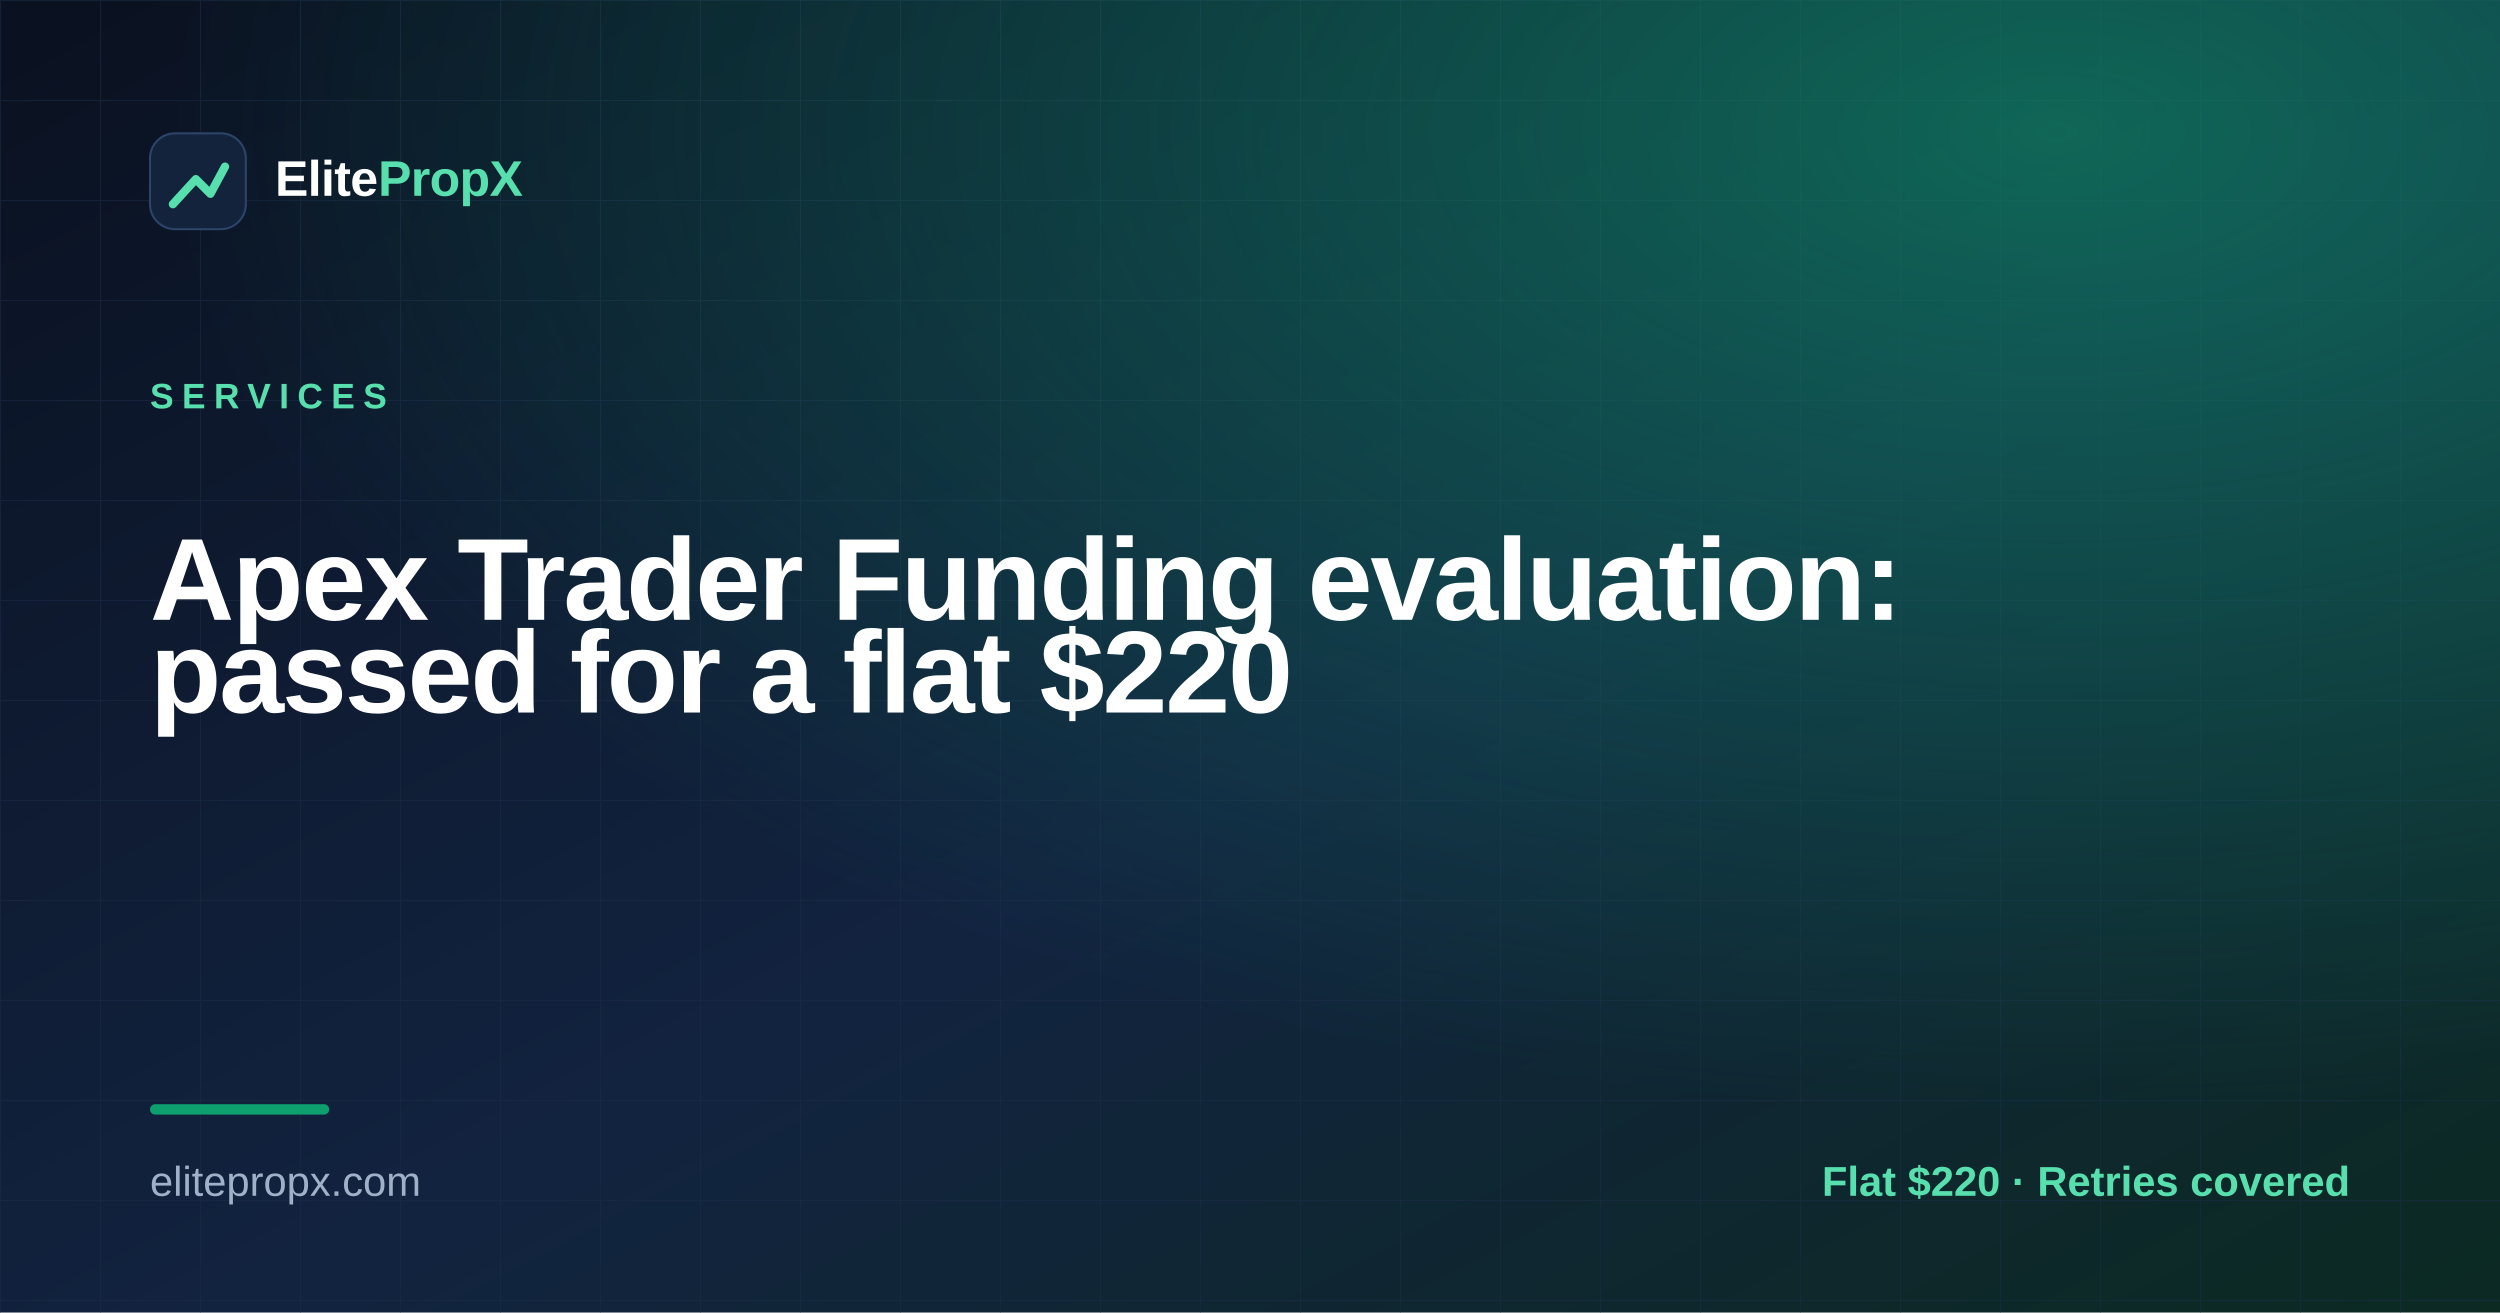
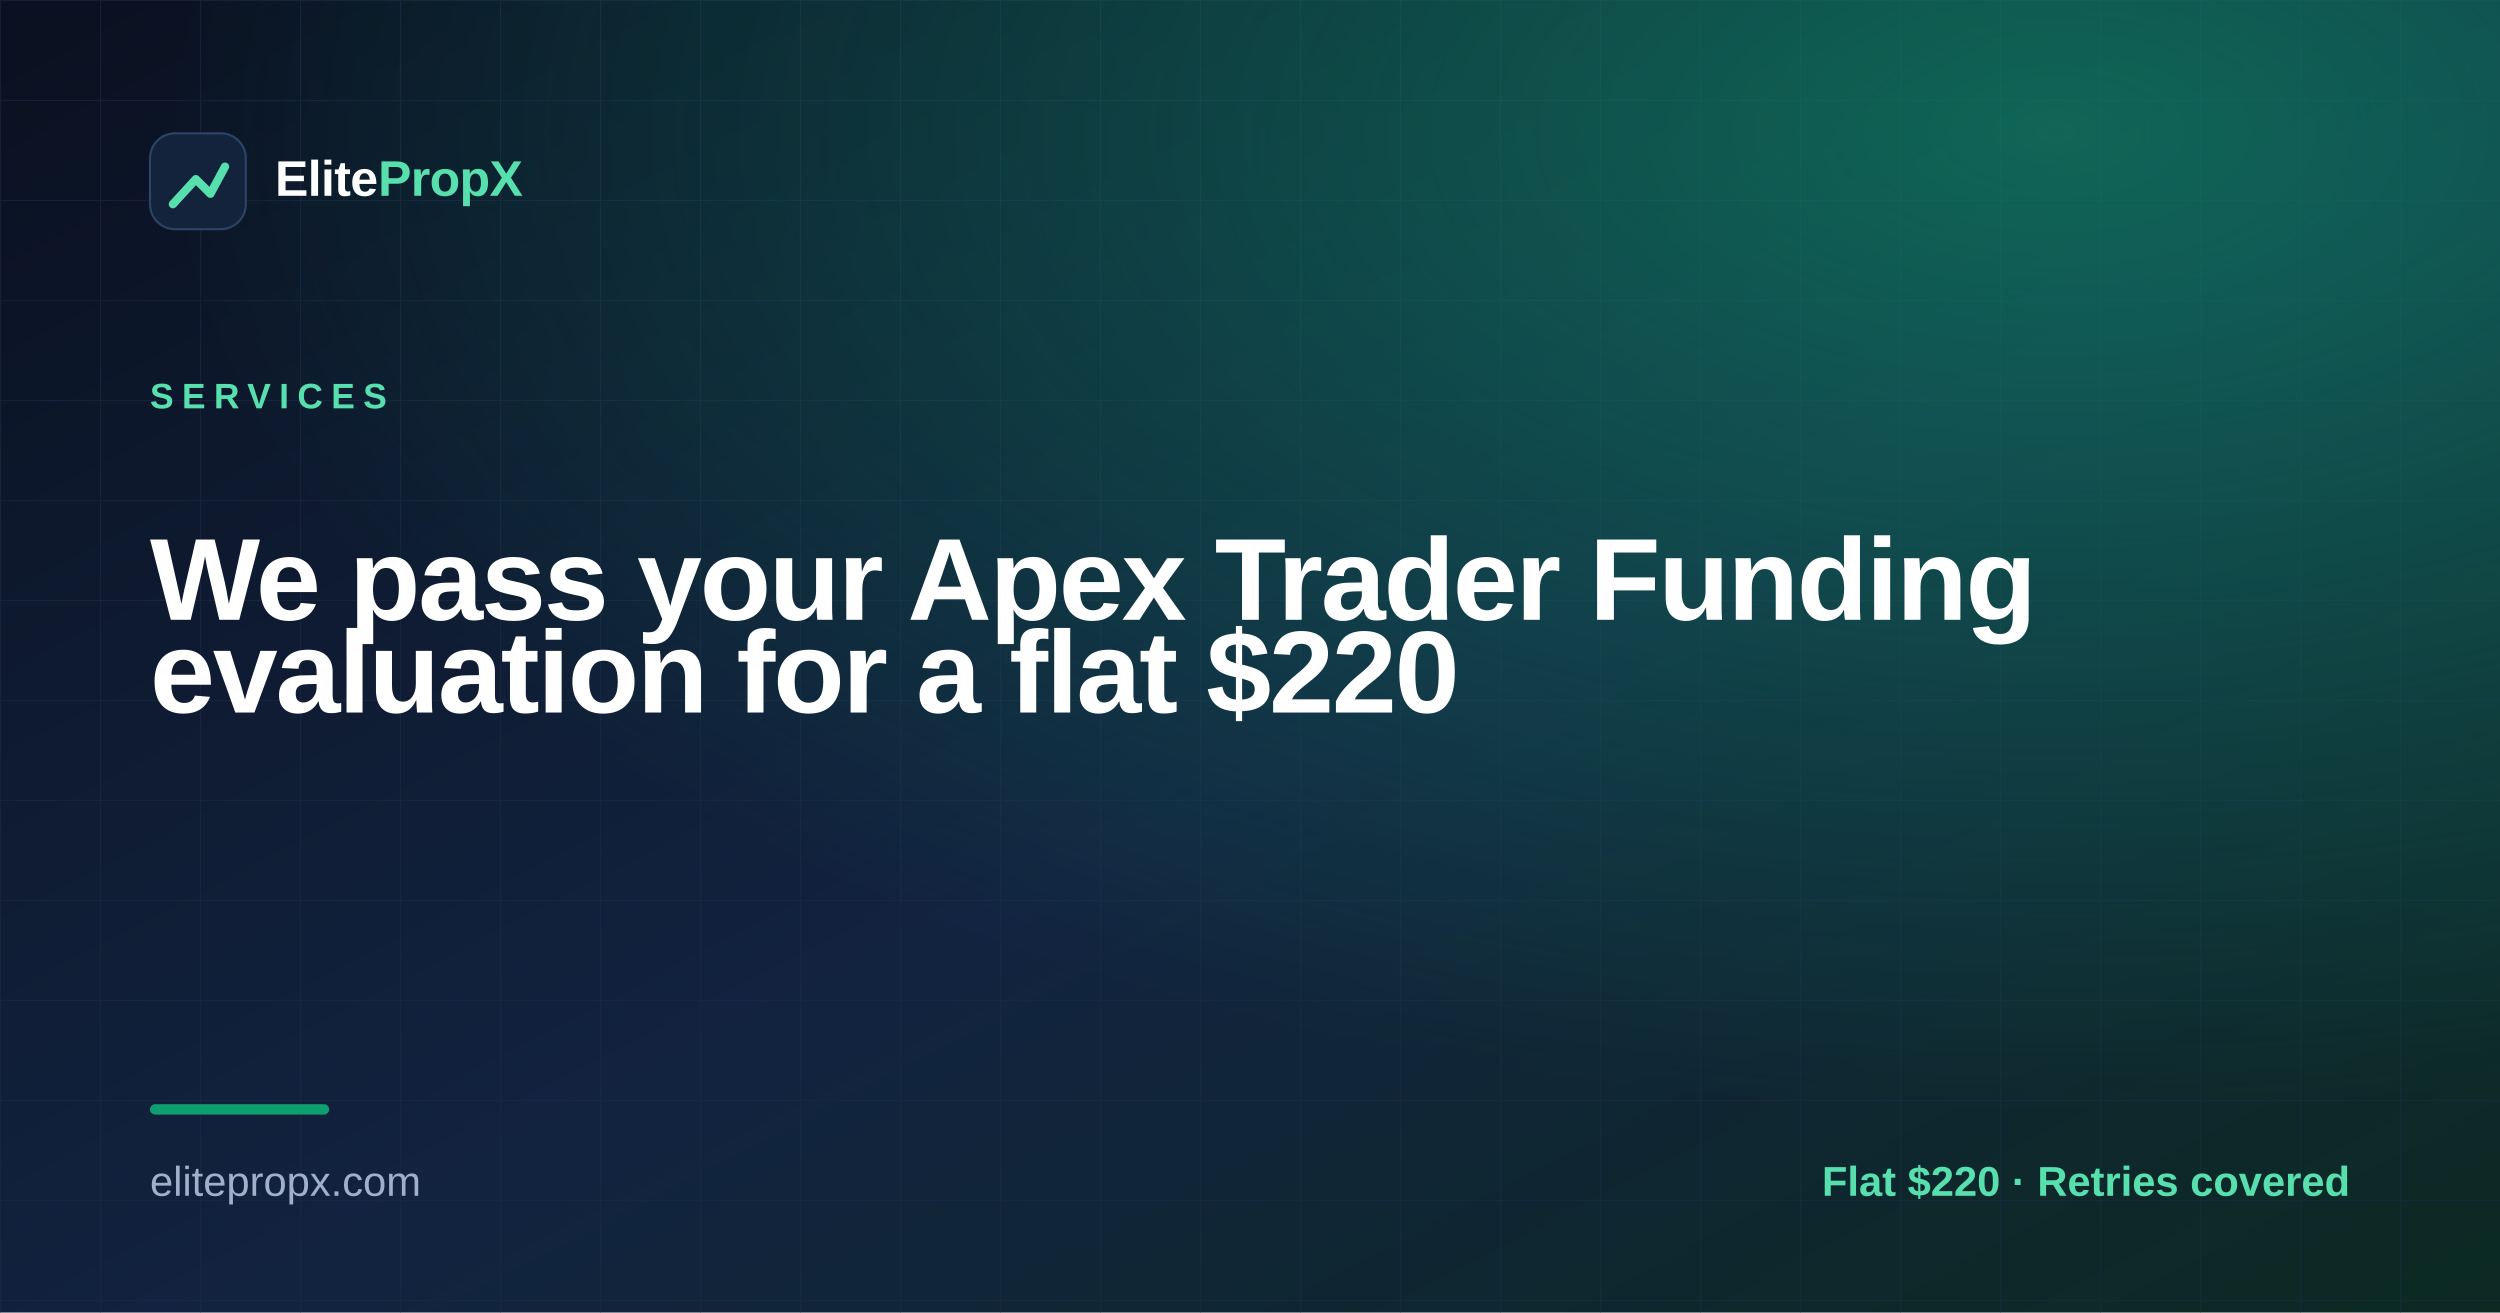
- <svg xmlns="http://www.w3.org/2000/svg" width="1200" height="630" viewBox="0 0 1200 630" role="img" aria-label="Apex Trader Funding evaluation: passed for a flat $220" font-family="Arial, Helvetica, 'Segoe UI', sans-serif">
+ <svg xmlns="http://www.w3.org/2000/svg" width="1200" height="630" viewBox="0 0 1200 630" role="img" aria-label="We pass your Apex Trader Funding evaluation for a flat $220" font-family="Arial, Helvetica, 'Segoe UI', sans-serif">
  <defs>
    <linearGradient id="bg" x1="0" y1="0" x2="1" y2="1">
      <stop offset="0" stop-color="#0a1120" />
      <stop offset="0.55" stop-color="#122340" />
      <stop offset="1" stop-color="#0c2a22" />
    </linearGradient>
    <radialGradient id="glow" cx="0.82" cy="0.1" r="0.75">
      <stop offset="0" stop-color="#0e9f6e" stop-opacity="0.55" />
      <stop offset="1" stop-color="#0e9f6e" stop-opacity="0" />
    </radialGradient>
    <pattern id="ogg" width="48" height="48" patternUnits="userSpaceOnUse">
      <path d="M 48 0 L 0 0 0 48" fill="none" stroke="#1b2c47" stroke-width="1" />
    </pattern>
  </defs>
  <rect width="1200" height="630" fill="url(#bg)" />
  <rect width="1200" height="630" fill="url(#ogg)" opacity="0.55" />
  <rect width="1200" height="630" fill="url(#glow)" />
  <g transform="translate(72,64)">
    <rect width="46" height="46" rx="12" fill="#13233c" stroke="#2b4467" />
    <path d="M11 34 L22 22 L29 29 L36 16" fill="none" stroke="#57e0ae" stroke-width="4" stroke-linecap="round" stroke-linejoin="round" />
  </g>
  <text x="132" y="94" font-family="Arial, Helvetica, 'Segoe UI', sans-serif" font-size="24" font-weight="800" fill="#ffffff" letter-spacing="-0.3">Elite<tspan fill="#57e0ae">PropX</tspan>
  </text>
  <text x="72" y="196" font-family="Arial, Helvetica, 'Segoe UI', sans-serif" font-size="17" font-weight="800" fill="#57e0ae" letter-spacing="4">SERVICES</text>
-   <text x="72" y="297.52" font-family="Arial, Helvetica, 'Segoe UI', sans-serif" font-size="56" font-weight="800" fill="#ffffff" letter-spacing="-1">Apex Trader Funding evaluation:</text>
-   <text x="72" y="342" font-family="Arial, Helvetica, 'Segoe UI', sans-serif" font-size="56" font-weight="800" fill="#ffffff" letter-spacing="-1">passed for a flat $220</text>
+   <text x="72" y="297.52" font-family="Arial, Helvetica, 'Segoe UI', sans-serif" font-size="56" font-weight="800" fill="#ffffff" letter-spacing="-1">We pass your Apex Trader Funding</text>
+   <text x="72" y="342" font-family="Arial, Helvetica, 'Segoe UI', sans-serif" font-size="56" font-weight="800" fill="#ffffff" letter-spacing="-1">evaluation for a flat $220</text>
  <rect x="72" y="530" width="86" height="5" rx="2.5" fill="#0e9f6e" />
  <text x="72" y="574" font-family="Arial, Helvetica, 'Segoe UI', sans-serif" font-size="20" fill="#9fb0c9">elitepropx.com</text>
  <text x="1128" y="574" font-family="Arial, Helvetica, 'Segoe UI', sans-serif" font-size="20" font-weight="700" fill="#57e0ae" text-anchor="end">Flat $220 · Retries covered</text>
</svg>
